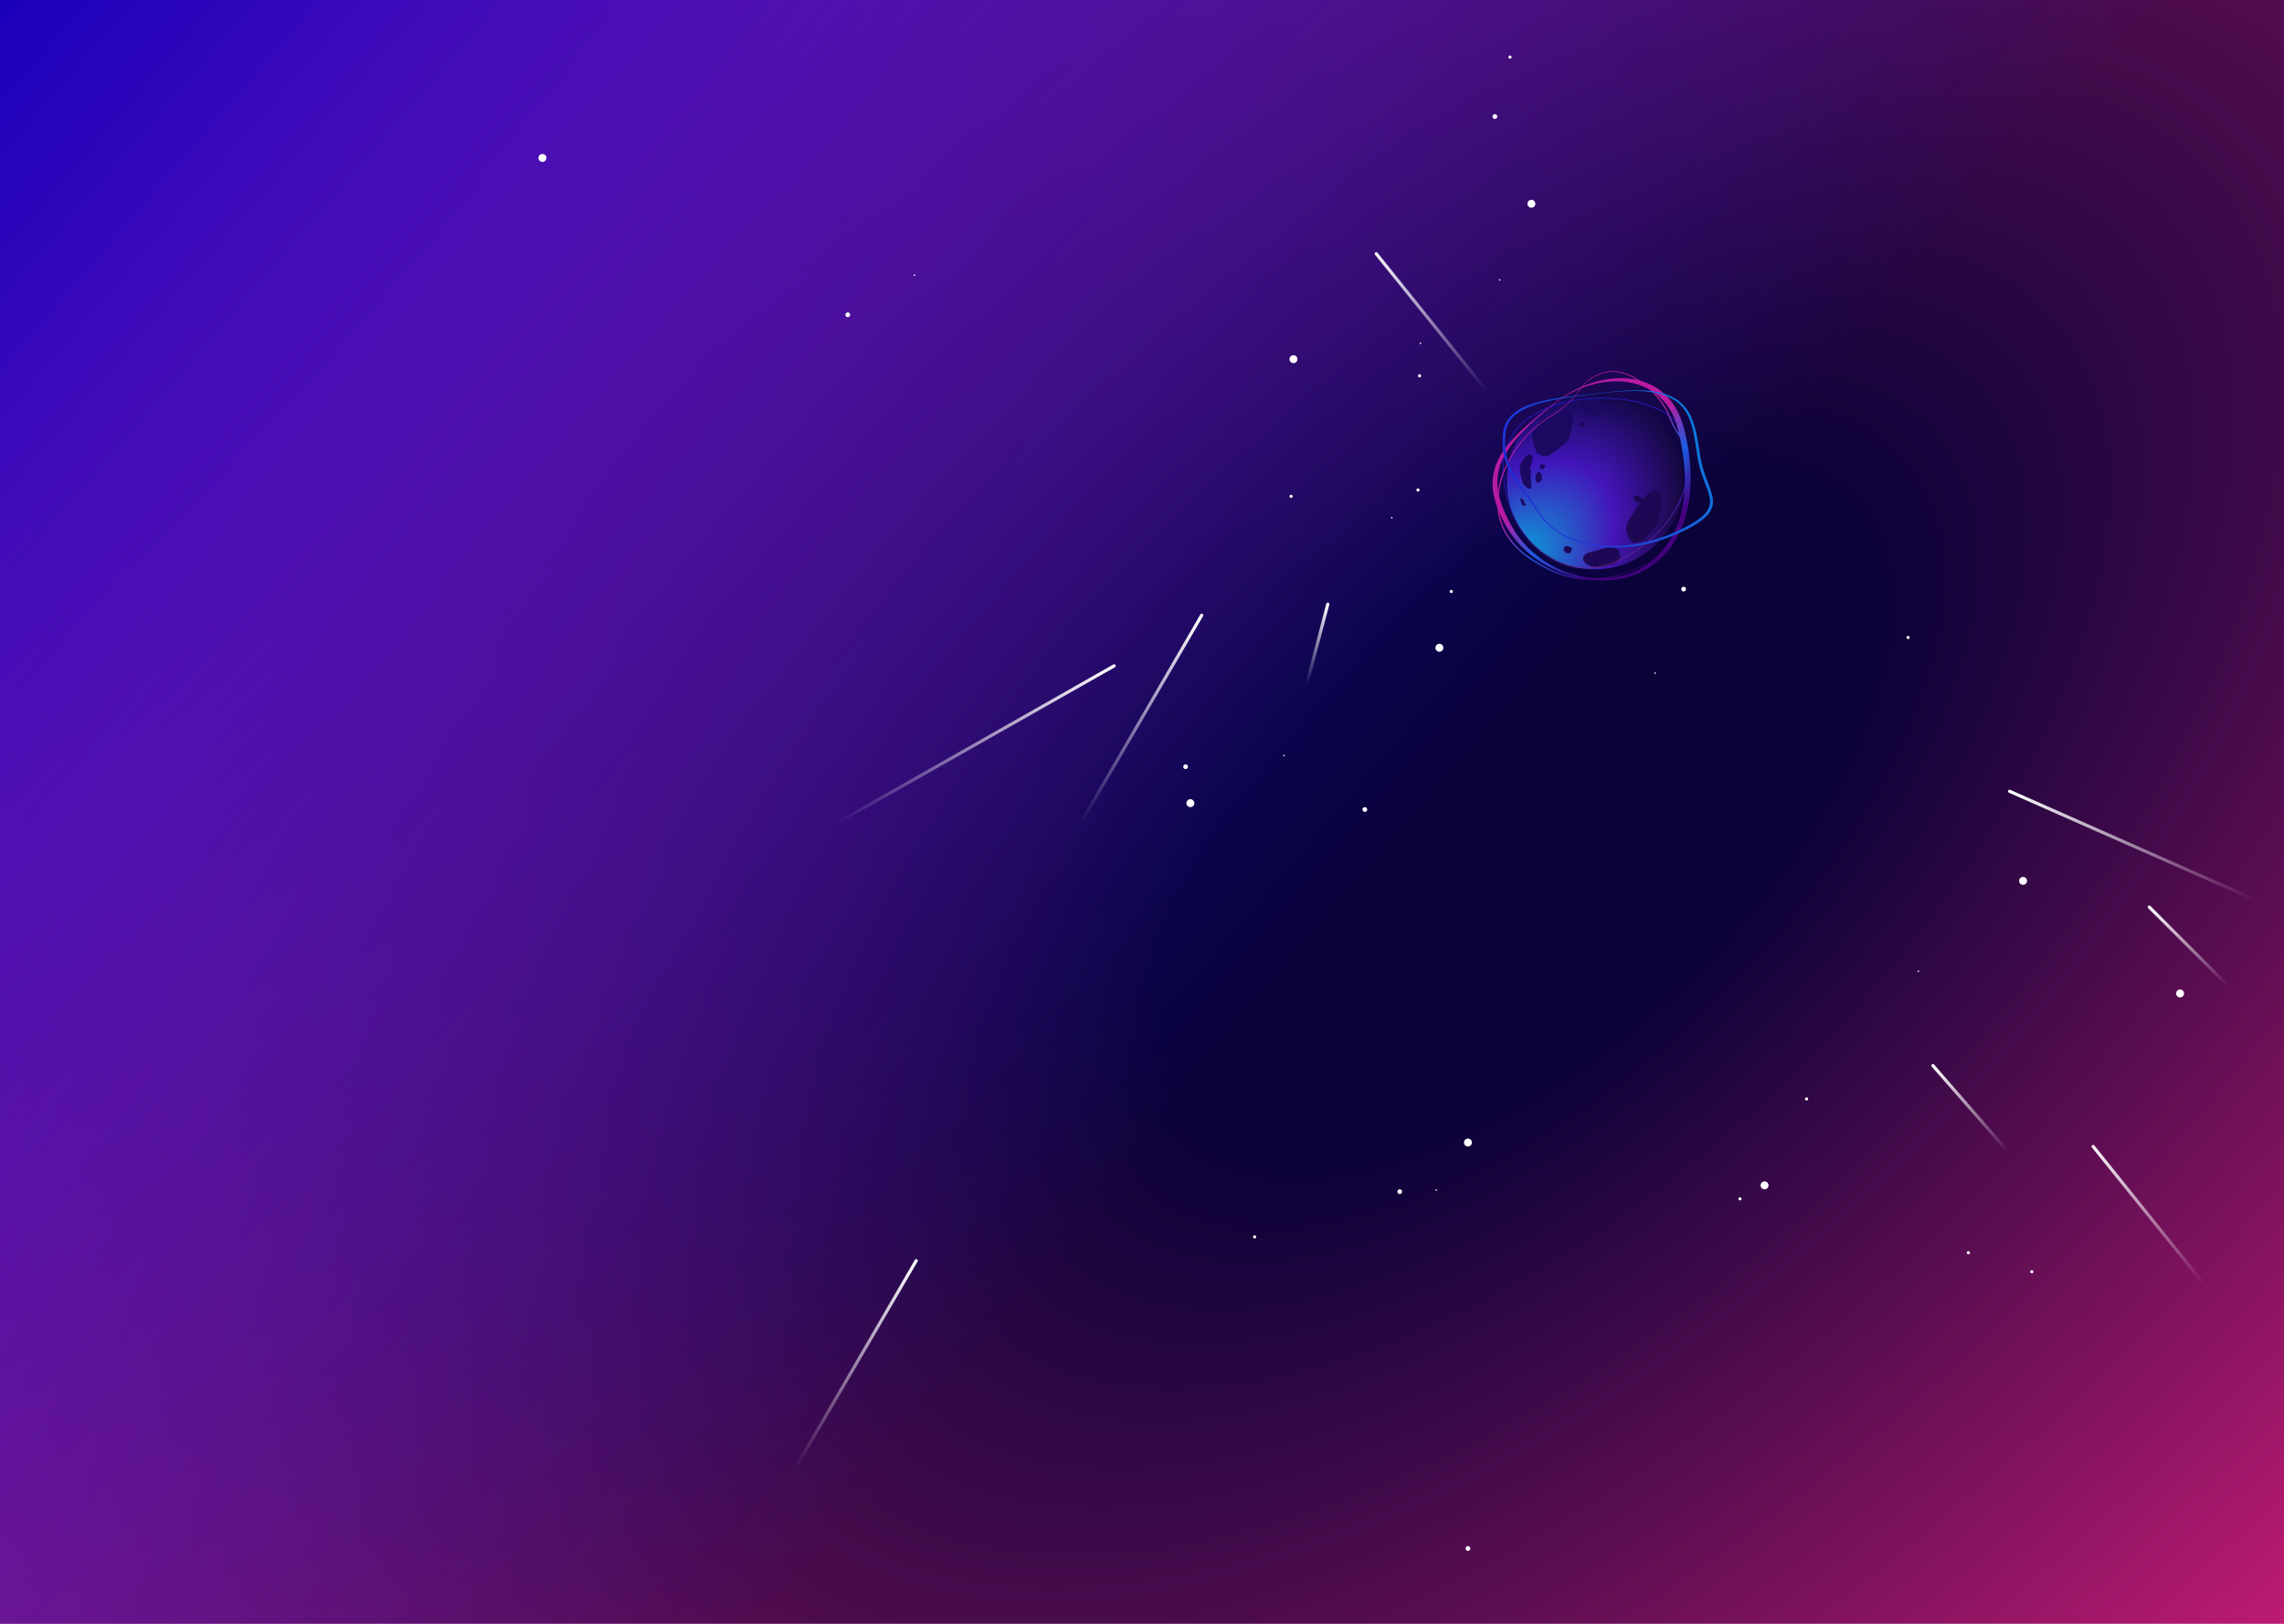
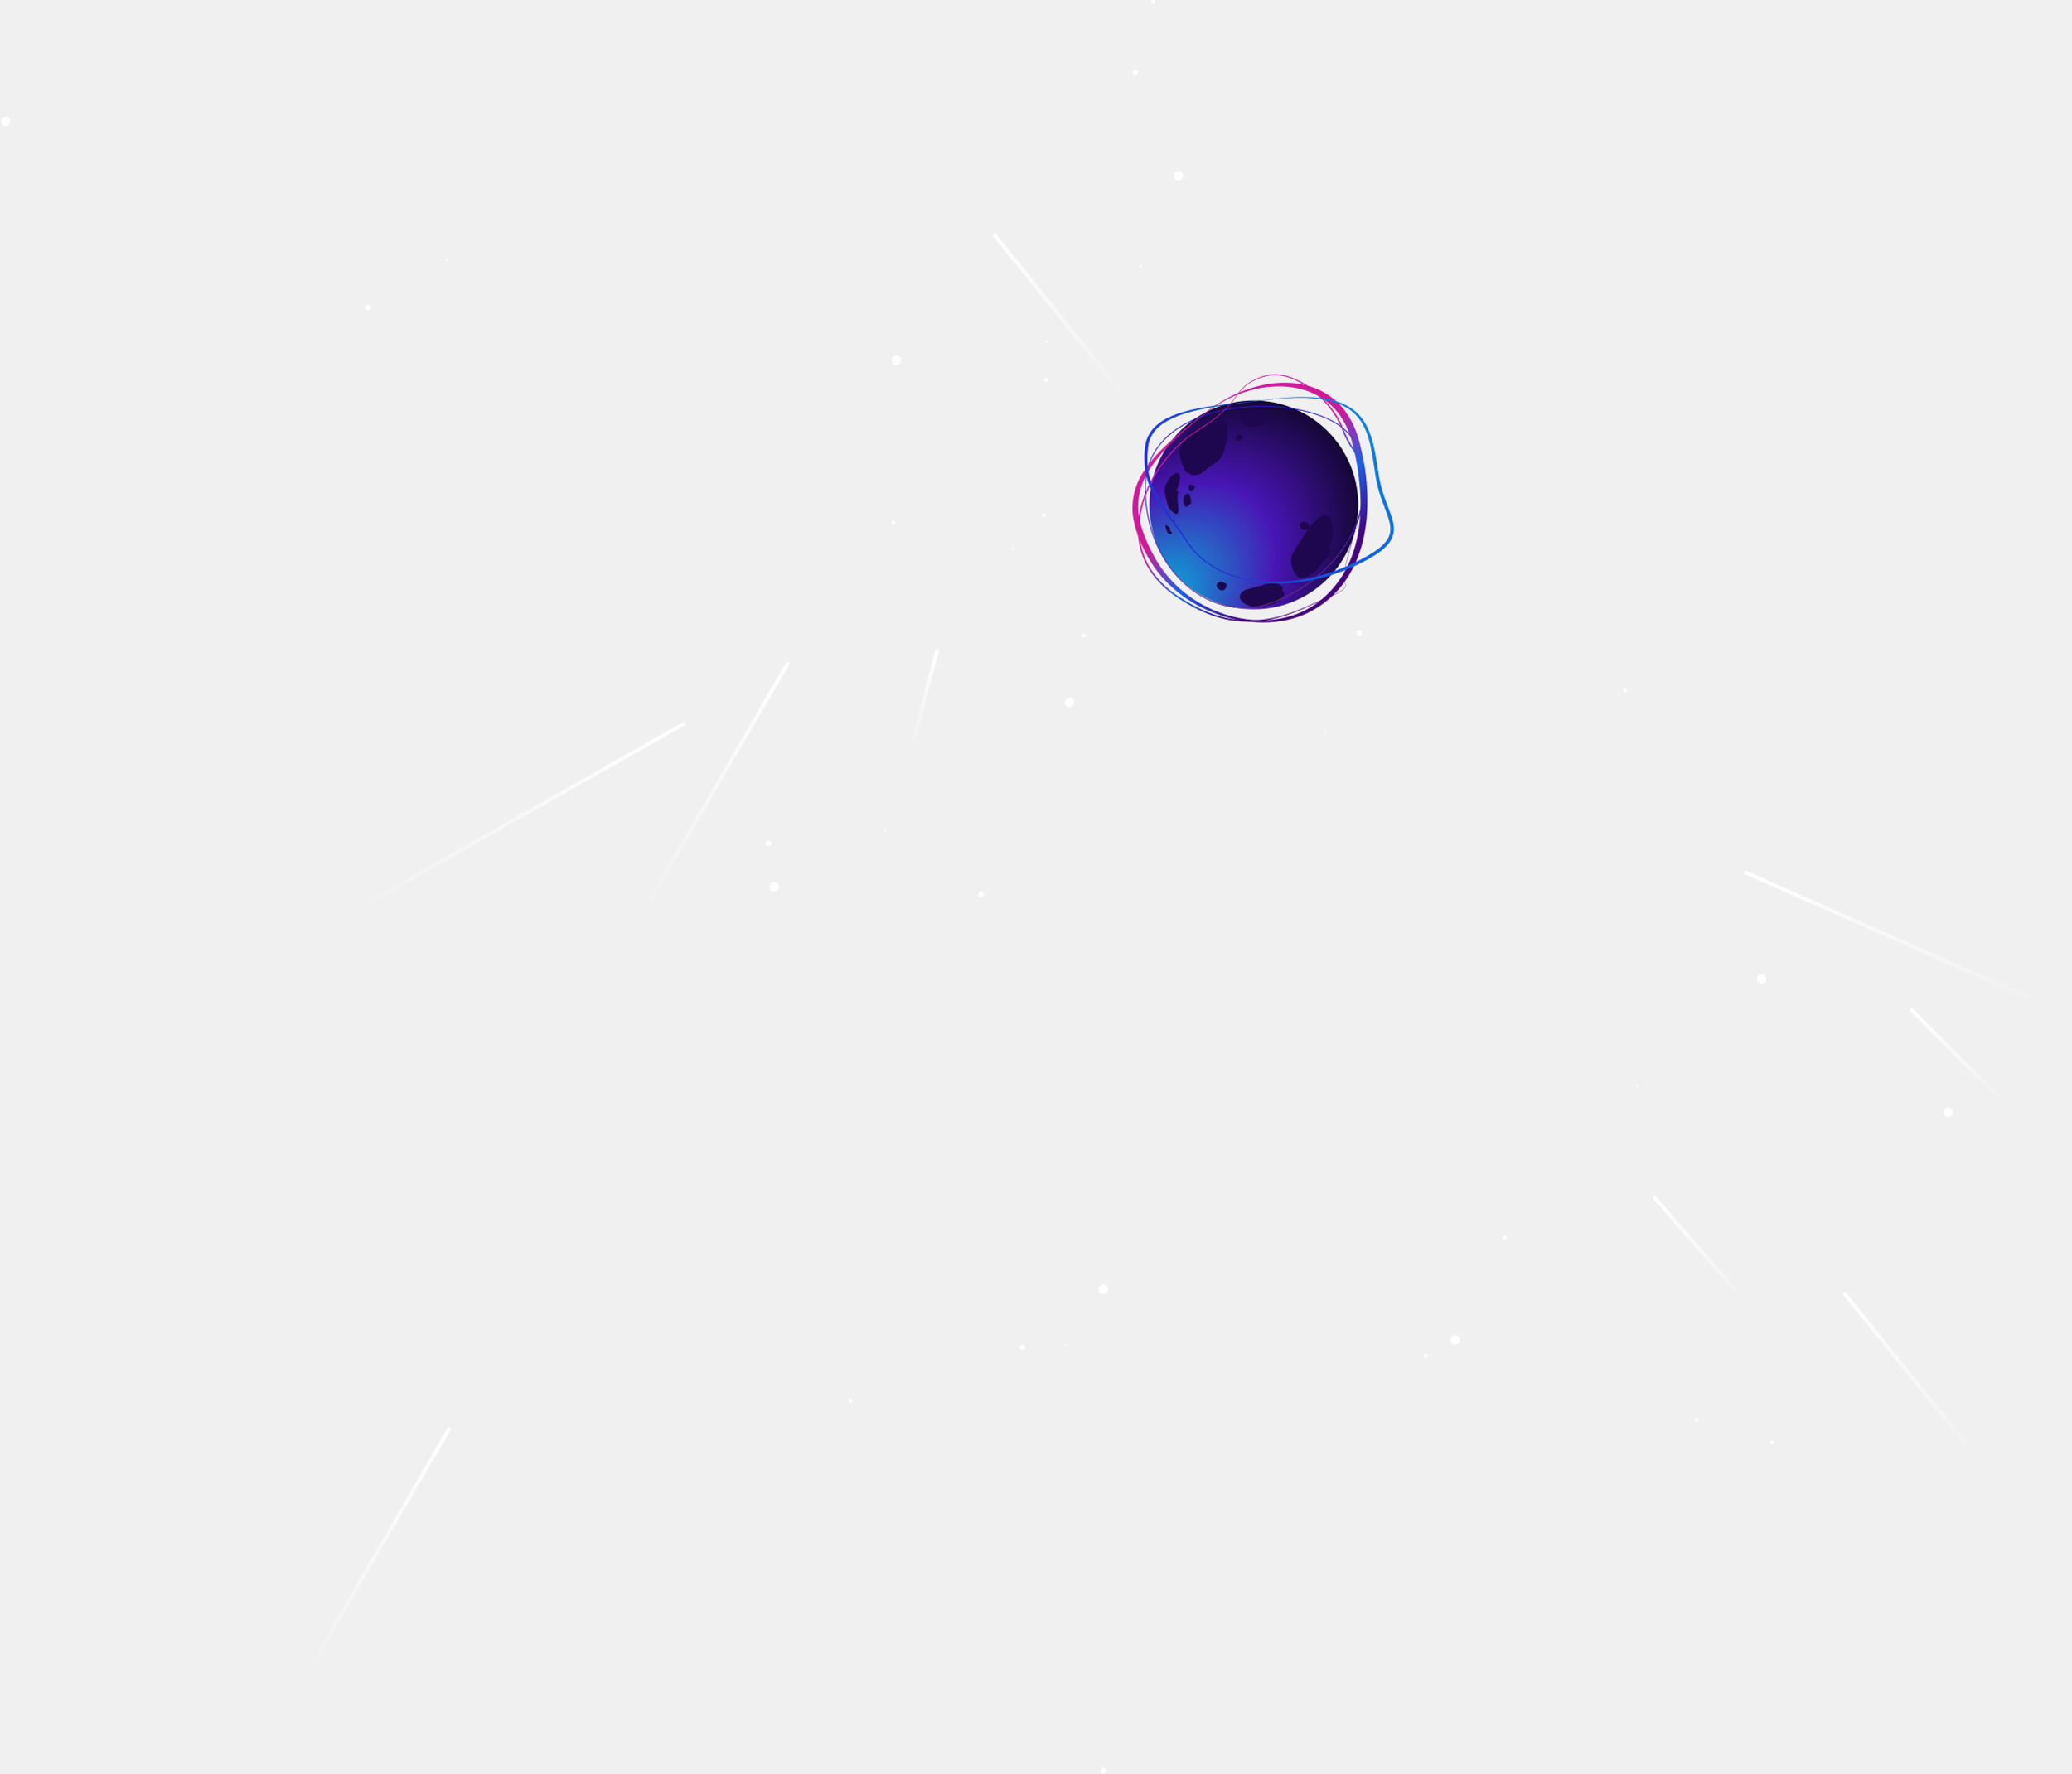
- <svg xmlns="http://www.w3.org/2000/svg" width="1440" height="1024" viewBox="0 0 1440 1024" fill="none">
-   <rect width="1440" height="1024" fill="url(#paint0_radial)" />
-   <circle cx="1005.5" cy="303.5" r="55.5" fill="url(#paint1_radial)" />
-   <path fill-rule="evenodd" clip-rule="evenodd" d="M963.879 297.051C964.818 295.056 965.647 293.221 965.995 290.992C966.223 289.623 966.796 287.574 965.294 286.734C963.565 285.781 961.021 288.685 960.171 290.112C959.759 290.789 959.342 291.532 958.941 292.25C958.514 293.04 958.268 293.847 958.158 294.748C957.89 296.869 958.536 298.788 959.081 300.821C959.408 302.041 959.574 303.565 960.163 304.694C960.692 305.685 962.171 307.098 963.129 307.8C965.362 309.402 965.601 307.007 965.463 305.344C965.326 303.354 964.805 301.575 965.007 299.538C965.063 299.087 964.937 298.62 964.992 298.169C965.024 297.877 965.308 297.54 965.335 297.314C965.427 296.505 964.907 295.468 964.694 294.675L963.879 297.051Z" fill="#1E074F" />
-   <path fill-rule="evenodd" clip-rule="evenodd" d="M960.867 316.927C961.192 317.319 962.598 318.381 961.781 318.861C961.439 319.062 960.691 318.979 960.353 318.786C959.308 318.173 958.959 316.457 958.655 315.406C958.389 314.496 958.432 313.918 959.404 314.508C959.929 314.825 960.8 315.528 961.03 316.142L960.867 316.927Z" fill="#1E074F" />
-   <path fill-rule="evenodd" clip-rule="evenodd" d="M970.876 286.546C971.777 287.198 972.263 287.7 973.34 287.695C973.912 287.694 974.594 287.533 975.196 287.48C977.461 287.31 979.145 285.551 980.81 284.211C982.338 283.017 984.033 281.953 985.619 280.809C987.53 279.403 988.839 277.309 989.61 275.097C990.545 272.428 991.074 269.475 991.373 266.649C991.54 265.057 991.748 262.386 990.857 260.946C989.897 259.417 988.138 258.929 986.439 259.319C984.76 259.703 982.931 260.106 981.349 260.77C980.479 261.134 979.73 261.705 978.854 262.049C978.137 262.328 977.386 262.398 976.658 262.637C975.915 262.902 975.282 263.333 974.533 263.577C973.124 264.063 972.075 264.911 971.034 265.953C970.023 266.943 969.328 268.371 968.521 269.546C967.492 271.043 966.31 272.623 966.027 274.443C965.791 275.944 966.202 277.229 966.583 278.652C966.888 279.791 967.052 281.142 967.557 282.205C967.801 282.706 968.095 283.063 968.263 283.607C968.414 284.089 968.447 284.625 968.64 285.097C969.008 285.979 969.833 286.346 970.876 286.546Z" fill="#1E074F" />
-   <path fill-rule="evenodd" clip-rule="evenodd" d="M974.296 293.889C973.857 294.879 973.148 296.42 971.783 295.761C971.078 295.427 970.626 294.153 970.91 293.489C971.408 292.309 973.77 292.832 974.296 293.889Z" fill="#1E074F" />
-   <path fill-rule="evenodd" clip-rule="evenodd" d="M1035.38 315.049C1033.66 317.253 1032.25 319.701 1030.75 322.131C1029.56 324.039 1028.21 325.817 1027.03 327.705C1025.97 329.36 1025.2 331.658 1025.33 333.608C1025.46 335.557 1025.88 337.123 1026.79 338.817C1027.52 340.147 1028.04 341.184 1029.48 341.867C1030.92 342.55 1032.11 342.144 1033.59 341.702C1035.54 341.159 1036.86 340.107 1038.28 338.746C1040.58 336.562 1042.22 333.986 1044.29 331.622C1046.16 329.487 1046.72 327.049 1045.39 325.945C1046.4 324.388 1047.03 323.283 1047.37 321.427C1047.8 318.869 1047.79 316.125 1047.19 313.608C1046.78 311.95 1046.32 310.201 1044.74 309.23C1042.41 307.782 1039.02 311.066 1037.54 312.662C1036.92 313.308 1036.38 314.018 1035.82 314.713C1035.07 315.678 1034.18 316.895 1032.82 316.891C1031.24 316.9 1029.68 315.683 1030.01 314.027C1030.49 311.632 1033.03 312.411 1034.4 313.437L1035.38 315.049Z" fill="#1E074F" />
-   <path fill-rule="evenodd" clip-rule="evenodd" d="M1020.71 349.12C1020.94 348.012 1021.25 347.429 1020.38 346.725C1019.48 346.007 1018.27 345.263 1017.12 345.071C1016.05 344.876 1014.61 345.174 1013.56 345.348C1011.7 345.628 1009.89 346.266 1008.06 346.755C1006.46 347.184 1004.87 347.634 1003.26 348.042C1002.06 348.341 1000.82 348.543 999.833 349.375C998.128 350.812 997.374 352.431 998.807 354.248C1002.18 358.532 1008.71 358.131 1013.4 356.831C1015.31 356.32 1017.32 355.914 1018.91 354.657C1020.75 353.207 1023.09 350.858 1020.71 349.12Z" fill="#1E074F" />
-   <path fill-rule="evenodd" clip-rule="evenodd" d="M990.984 346.646C990.603 348.099 989.802 349.295 988.126 348.872C986.994 348.587 985.883 347.643 985.813 346.397C985.776 345.601 986.414 344.863 987.135 344.517C988.399 343.896 989.934 344.944 991.045 345.562L990.984 346.646Z" fill="#1E074F" />
-   <path fill-rule="evenodd" clip-rule="evenodd" d="M971.804 303.557C972.295 301.857 972.396 301.742 971.955 300.095C971.742 299.302 971.59 297.665 970.52 297.451C969.848 297.325 969.49 297.792 969.165 298.141C968.632 298.697 968.213 299.267 968.116 300.056C967.958 301.188 968.023 302.5 968.507 303.569C969.337 305.352 970.773 304.226 971.609 302.912L971.784 303.563L971.804 303.557Z" fill="#1E074F" />
-   <path fill-rule="evenodd" clip-rule="evenodd" d="M1007.1 261.715C1008.24 261.3 1011.03 260.946 1011.58 259.469C1011.82 258.815 1011.97 258.363 1011.86 257.65C1011.53 255.602 1009.66 254.34 1007.84 253.649C1005.07 252.583 1001.01 252.604 998.947 255.096C997.423 256.964 997.971 259.912 1000.16 260.871C1001.83 261.601 1005.89 262.934 1007.34 261.282L1007.1 261.715Z" fill="#1E074F" />
-   <path fill-rule="evenodd" clip-rule="evenodd" d="M999.435 267.016C997.93 265.916 997.654 265.707 996.501 266.822C996.043 267.25 995.674 267.349 995.679 268.023C995.687 268.217 995.89 269.056 996.03 269.171C996.484 269.551 997.45 269.379 998.019 269.205C998.829 268.944 999.327 268.418 999.179 267.456L999.435 267.016Z" fill="#1E074F" />
-   <path d="M1010.13 251.257C1025.98 251.257 1040.93 254.85 1050.08 260.858C1060.63 267.795 1065.94 281.186 1064.29 296.705C1062.26 315.71 1048.3 342.403 1015.6 355.097C1010.61 357.028 1005.44 358.012 1000.22 358.012C987.969 358.012 975.967 352.63 966.423 342.832C954.224 330.317 947.55 311.973 948.106 292.539C948.931 264.04 979.86 251.257 1010.13 251.257ZM1010.13 250.81C980.47 250.81 948.519 263.164 947.658 292.539C946.563 330.478 972.2 358.476 1000.22 358.476C1005.37 358.476 1010.61 357.529 1015.76 355.526C1067.28 335.52 1077.69 278.468 1050.33 260.482C1040.86 254.278 1025.82 250.81 1010.13 250.81Z" fill="url(#paint2_radial)" />
-   <path d="M981.69 253.402C975.303 258.373 968.971 263.432 963.176 269.064C957.453 274.732 952.035 280.811 948.268 287.783C944.518 294.756 943.209 302.676 944.572 310.311C946.061 317.945 949.38 325.311 953.291 332.195C961.095 345.89 974.424 356.563 989.727 361.57C997.352 364.09 1005.48 365.199 1013.48 364.681C1021.48 364.216 1029.37 361.838 1036.1 357.672C1042.9 353.506 1048.5 347.642 1052.66 340.973C1056.82 334.268 1059.44 326.706 1060.88 318.946C1062.31 311.169 1062.55 303.177 1061.97 295.257C1061.36 287.336 1060.14 279.434 1058.13 271.692C1056.37 264.04 1052.97 256.835 1047.49 251.364C1042.06 245.893 1034.74 242.407 1026.95 241.101C1019.15 239.778 1010.97 240.547 1003.24 242.693C995.486 244.856 988.149 248.557 981.69 253.402ZM981.475 253.116C987.933 248.182 995.217 244.355 1002.95 241.745C1010.68 239.153 1018.99 237.901 1027.28 238.777C1035.53 239.635 1043.78 242.979 1049.92 248.915C1056.14 254.761 1059.89 262.771 1061.85 270.78C1065.83 286.603 1067.37 303.338 1064.2 319.59C1062.6 327.671 1059.62 335.574 1055.07 342.511C1050.54 349.466 1044.32 355.312 1037.13 359.37C1029.93 363.536 1021.71 365.503 1013.55 365.95C1005.35 366.361 997.155 365.11 989.369 362.678C981.583 360.247 974.119 356.599 967.5 351.736C960.88 346.873 955.085 340.794 950.743 333.732C949.559 332.016 948.662 330.174 947.712 328.351C946.707 326.563 945.9 324.668 945.092 322.754C943.424 318.982 942.24 314.959 941.486 310.847C940.015 302.551 941.953 293.701 946.33 286.675C950.69 279.613 956.502 273.766 962.566 268.385C968.648 263.039 975.052 258.051 981.475 253.116Z" fill="url(#paint3_linear)" />
-   <path d="M1053.07 341.527C1054.65 333.535 1056.72 325.633 1058.9 317.784C1059.98 313.851 1061.09 309.935 1062.06 305.984C1063.03 302.033 1063.91 298.046 1064.25 294.005C1064.45 291.985 1064.39 289.964 1064.16 287.962C1063.8 285.995 1063.19 284.047 1062.47 282.169C1061.76 280.274 1060.84 278.486 1059.75 276.77C1058.67 275.053 1057.47 273.391 1056.41 271.639C1055.33 269.886 1054.38 268.063 1053.56 266.186C1052.7 264.326 1052.03 262.359 1051.19 260.554C1049.52 256.888 1047.19 253.527 1044.59 250.416C1039.37 244.248 1032.82 238.974 1025.21 236.131C1021.43 234.754 1017.28 234.057 1013.28 234.754C1012.3 234.933 1011.33 235.255 1010.34 235.487C1009.35 235.738 1008.44 236.203 1007.49 236.56C1006.54 236.918 1005.66 237.436 1004.73 237.865C1003.85 238.384 1002.97 238.867 1002.16 239.474C998.805 241.817 996.724 245.446 994.159 248.611C991.629 251.829 988.651 254.689 985.44 257.228C983.879 258.551 982.175 259.678 980.524 260.893L975.393 264.255C971.967 266.454 968.773 269.01 965.831 271.817C959.965 277.449 954.995 284.029 951.282 291.252C947.586 298.457 945.11 306.359 944.734 314.441C944.321 322.504 946.33 330.693 950.672 337.504C955.031 344.334 961.31 349.769 968.289 353.917C975.16 358.226 982.641 361.677 990.553 363.5C998.464 365.342 1006.77 365.342 1014.75 363.751C1022.77 362.249 1030.36 359.031 1037.79 355.652C1041.48 353.899 1045.34 352.505 1049.04 350.789C1049.93 350.324 1050.87 349.877 1051.71 349.322C1052.57 348.786 1053.41 348.16 1053.94 347.32C1054.24 346.909 1054.28 346.39 1054.22 345.908C1054.11 345.425 1053.92 344.96 1053.68 344.495C1053.24 343.583 1052.82 342.564 1053.07 341.527ZM1053.16 341.545C1052.95 342.546 1053.34 343.548 1053.79 344.442C1054.02 344.888 1054.22 345.371 1054.35 345.872C1054.4 346.39 1054.37 346.945 1054.06 347.374C1053.52 348.268 1052.66 348.911 1051.8 349.448C1050.94 350.02 1050.02 350.467 1049.13 350.949C1045.43 352.719 1041.59 354.132 1037.91 355.92C1030.52 359.37 1022.93 362.642 1014.86 364.269C1006.84 365.968 998.428 366.075 990.373 364.287C982.3 362.553 974.765 358.959 967.822 354.632C960.79 350.449 954.385 344.906 949.954 337.934C945.523 330.961 943.496 322.576 943.926 314.387C944.303 306.163 946.886 298.153 950.69 290.912C954.493 283.653 959.552 277.074 965.508 271.442C968.486 268.635 971.715 266.078 975.178 263.879L980.309 260.554C981.959 259.356 983.664 258.229 985.224 256.924C988.436 254.421 991.396 251.596 993.943 248.414C996.509 245.285 998.536 241.584 1001.96 239.17C1002.77 238.545 1003.68 238.044 1004.56 237.508C1005.5 237.061 1006.38 236.542 1007.34 236.167C1008.31 235.809 1009.23 235.327 1010.21 235.076C1011.22 234.826 1012.21 234.486 1013.21 234.307C1017.3 233.557 1021.54 234.254 1025.39 235.613C1033.14 238.455 1039.8 243.73 1045.13 249.934C1047.78 253.062 1050.17 256.442 1051.91 260.196C1052.8 262.073 1053.45 263.986 1054.31 265.828C1055.15 267.669 1056.05 269.493 1057.09 271.227C1058.12 272.962 1059.3 274.624 1060.38 276.377C1061.47 278.129 1062.38 279.988 1063.1 281.919C1063.8 283.85 1064.41 285.799 1064.77 287.855C1064.99 289.911 1065.04 291.985 1064.81 294.023C1064.43 298.117 1063.5 302.104 1062.49 306.055C1061.49 310.007 1060.34 313.922 1059.23 317.838C1056.93 325.687 1054.81 333.553 1053.16 341.545Z" fill="url(#paint4_linear)" />
-   <path d="M1013.43 247.556C1005.75 248.557 998.052 249.308 990.409 250.416C982.785 251.561 975.124 252.848 967.822 255.244C964.199 256.459 960.664 257.979 957.507 260.053C955.946 261.108 954.511 262.306 953.273 263.7C952.071 265.113 951.084 266.686 950.403 268.385C949.685 270.083 949.38 271.889 949.219 273.784L948.985 276.627C948.932 277.574 948.967 278.522 948.949 279.47C948.985 283.26 949.488 287.032 950.636 290.626C952.86 297.903 957.525 304.178 961.92 310.472C964.163 313.618 966.369 316.783 968.504 320.019C969.563 321.628 970.567 323.309 971.733 324.81L973.438 327.117C974.066 327.832 974.747 328.511 975.411 329.209C980.739 334.733 987.646 338.613 994.966 340.955C1002.29 343.369 1010.02 344.334 1017.7 344.316C1033.12 344.191 1048.23 339.775 1061.86 332.784C1065.27 331.032 1068.63 329.155 1071.64 326.884C1074.58 324.614 1077.33 321.807 1077.94 318.285C1078.6 314.798 1077.31 311.097 1076.02 307.539C1074.69 303.946 1073.26 300.316 1072.14 296.58C1071.01 292.861 1070.28 288.945 1069.76 285.155C1069.18 281.347 1068.63 277.539 1067.89 273.802C1067.14 270.065 1066.17 266.364 1064.59 262.932C1063.03 259.517 1060.84 256.352 1057.92 253.974C1055.05 251.525 1051.51 249.898 1047.87 248.771C1044.21 247.663 1040.39 247.073 1036.55 246.751C1032.71 246.411 1028.84 246.447 1024.98 246.626C1021.1 246.751 1017.27 247.144 1013.43 247.556ZM1013.41 247.377C1021.09 246.429 1028.84 245.804 1036.59 246.25C1040.46 246.465 1044.34 246.948 1048.1 247.985C1051.85 249.022 1055.55 250.577 1058.65 253.062C1061.79 255.476 1064.25 258.748 1065.94 262.306C1067.66 265.864 1068.72 269.654 1069.54 273.462C1070.39 277.27 1070.94 281.096 1071.53 284.905C1072.07 288.749 1072.79 292.414 1073.9 296.079C1075 299.726 1076.41 303.284 1077.76 306.914C1078.44 308.737 1079.09 310.597 1079.54 312.545C1079.98 314.494 1080.16 316.604 1079.75 318.66C1079.36 320.734 1078.35 322.629 1077.06 324.203C1075.77 325.776 1074.26 327.117 1072.68 328.315C1069.51 330.675 1066.06 332.552 1062.6 334.304C1048.73 341.313 1033.25 345.425 1017.66 345.318C1009.87 345.21 1002.11 344.012 994.733 341.581C987.359 339.149 980.434 335.198 974.945 329.673C974.281 328.976 973.563 328.297 972.935 327.564L971.177 325.204C969.957 323.666 968.989 322.021 967.876 320.43C965.67 317.266 963.409 314.155 961.095 311.062C956.574 304.858 951.658 298.636 949.201 291.091C947.981 287.354 947.425 283.403 947.353 279.505C947.371 278.522 947.335 277.539 947.371 276.573L947.586 273.659C947.73 271.71 948.124 269.672 948.932 267.83C949.703 265.971 950.815 264.255 952.143 262.753C953.506 261.269 955.067 260.017 956.718 258.927C960.036 256.745 963.732 255.333 967.464 254.207C974.945 251.99 982.641 250.917 990.319 249.987L1013.41 247.377Z" fill="url(#paint5_radial)" />
-   <rect width="1440" height="1024" fill="url(#paint6_linear)" />
-   <path d="M1218.66 672L1344.73 816.5" stroke="url(#paint7_radial)" stroke-width="2" stroke-linecap="round" />
-   <path d="M1355.05 572L1427.06 644" stroke="url(#paint8_radial)" stroke-width="2" stroke-linecap="round" />
-   <path d="M867.69 160L937.466 246.68" stroke="url(#paint9_radial)" stroke-width="2" stroke-linecap="round" />
-   <path d="M1319.69 723L1389.47 809.68" stroke="url(#paint10_radial)" stroke-width="2" stroke-linecap="round" />
-   <path d="M837.143 381L824.012 431" stroke="url(#paint11_radial)" stroke-width="2" stroke-linecap="round" />
-   <path d="M757.653 388L681.347 519" stroke="url(#paint12_radial)" stroke-width="2" stroke-linecap="round" />
-   <path d="M577.653 795L501.347 926" stroke="url(#paint13_radial)" stroke-width="2" stroke-linecap="round" />
-   <path d="M1267 499L1440 575.5" stroke="url(#paint14_radial)" stroke-width="2" stroke-linecap="round" />
-   <path d="M702.424 419.906L528 518.856" stroke="url(#paint15_radial)" stroke-width="2" stroke-linecap="round" />
-   <circle cx="814" cy="313" r="1" fill="white" />
-   <circle cx="915" cy="373" r="1" fill="white" />
-   <circle cx="895" cy="237" r="1" fill="white" />
-   <circle cx="895.5" cy="216.5" r="0.5" fill="white" />
-   <circle cx="945.5" cy="176.5" r="0.5" fill="white" />
-   <circle cx="877.5" cy="326.5" r="0.5" fill="white" />
-   <circle cx="1043.5" cy="424.5" r="0.5" fill="white" />
-   <circle cx="1209.5" cy="612.5" r="0.5" fill="white" />
-   <circle cx="905.5" cy="750.5" r="0.5" fill="white" />
-   <circle cx="809.5" cy="476.5" r="0.5" fill="white" />
-   <circle cx="576.5" cy="173.5" r="0.5" fill="white" />
-   <circle cx="894" cy="309" r="1" fill="white" />
-   <circle cx="1203" cy="402" r="1" fill="white" />
-   <circle cx="791" cy="780" r="1" fill="white" />
-   <circle cx="952" cy="36" r="1" fill="white" />
-   <circle cx="1139" cy="693" r="1" fill="white" />
-   <circle cx="1281" cy="802" r="1" fill="white" />
-   <circle cx="1241" cy="790" r="1" fill="white" />
-   <circle cx="1097" cy="756" r="1" fill="white" />
-   <circle cx="1061.5" cy="371.5" r="1.5" fill="white" />
-   <circle cx="534.5" cy="198.5" r="1.5" fill="white" />
-   <circle cx="860.5" cy="510.5" r="1.5" fill="white" />
-   <circle cx="882.5" cy="751.5" r="1.5" fill="white" />
-   <circle cx="747.5" cy="483.5" r="1.5" fill="white" />
-   <circle cx="925.5" cy="976.5" r="1.5" fill="white" />
-   <circle cx="942.5" cy="73.5" r="1.5" fill="white" />
-   <circle cx="907.5" cy="408.5" r="2.5" fill="white" />
-   <circle cx="342" cy="99.601" r="2.5" fill="white" />
-   <circle cx="925.5" cy="720.5" r="2.5" fill="white" />
-   <circle cx="1374.5" cy="626.5" r="2.5" fill="white" />
-   <circle cx="1275.5" cy="555.5" r="2.5" fill="white" />
-   <circle cx="1112.5" cy="747.5" r="2.5" fill="white" />
-   <circle cx="815.5" cy="226.5" r="2.5" fill="white" />
-   <circle cx="750.5" cy="506.5" r="2.5" fill="white" />
-   <circle cx="965.5" cy="128.5" r="2.5" fill="white" />
+ <svg xmlns="http://www.w3.org/2000/svg" width="1101" height="943" viewBox="0 0 1101 943" fill="none">
+   <circle cx="666.5" cy="268.5" r="55.5" fill="url(#paint0_radial)" />
+   <path fill-rule="evenodd" clip-rule="evenodd" d="M624.879 262.051C625.818 260.056 626.647 258.221 626.995 255.992C627.223 254.623 627.796 252.574 626.294 251.734C624.565 250.781 622.021 253.685 621.171 255.112C620.759 255.789 620.342 256.532 619.941 257.25C619.514 258.04 619.268 258.847 619.158 259.748C618.89 261.869 619.536 263.788 620.081 265.821C620.408 267.041 620.574 268.565 621.163 269.694C621.692 270.685 623.171 272.098 624.129 272.8C626.362 274.402 626.601 272.007 626.463 270.344C626.326 268.354 625.805 266.575 626.007 264.538C626.063 264.087 625.937 263.62 625.992 263.169C626.024 262.877 626.308 262.54 626.335 262.314C626.427 261.505 625.907 260.468 625.694 259.675L624.879 262.051Z" fill="#1E074F" />
+   <path fill-rule="evenodd" clip-rule="evenodd" d="M621.867 281.927C622.192 282.319 623.598 283.381 622.781 283.861C622.439 284.062 621.691 283.979 621.353 283.786C620.308 283.173 619.959 281.457 619.655 280.406C619.389 279.496 619.432 278.918 620.404 279.508C620.929 279.825 621.8 280.528 622.03 281.142L621.867 281.927Z" fill="#1E074F" />
+   <path fill-rule="evenodd" clip-rule="evenodd" d="M631.876 251.546C632.777 252.198 633.263 252.7 634.34 252.695C634.912 252.694 635.594 252.533 636.196 252.48C638.461 252.31 640.145 250.551 641.81 249.211C643.338 248.017 645.033 246.953 646.619 245.809C648.53 244.403 649.839 242.309 650.61 240.097C651.545 237.428 652.074 234.475 652.373 231.649C652.54 230.057 652.748 227.386 651.857 225.946C650.897 224.417 649.138 223.929 647.439 224.319C645.76 224.703 643.931 225.106 642.349 225.77C641.479 226.134 640.73 226.705 639.854 227.049C639.137 227.328 638.386 227.398 637.658 227.637C636.915 227.902 636.282 228.333 635.533 228.577C634.124 229.063 633.075 229.911 632.034 230.953C631.023 231.943 630.328 233.371 629.521 234.546C628.492 236.043 627.31 237.623 627.027 239.443C626.791 240.944 627.202 242.229 627.583 243.652C627.888 244.791 628.052 246.142 628.557 247.205C628.801 247.706 629.095 248.063 629.263 248.607C629.414 249.089 629.447 249.625 629.64 250.097C630.008 250.979 630.833 251.346 631.876 251.546Z" fill="#1E074F" />
+   <path fill-rule="evenodd" clip-rule="evenodd" d="M635.296 258.889C634.857 259.879 634.148 261.42 632.783 260.761C632.078 260.427 631.626 259.153 631.91 258.489C632.408 257.309 634.77 257.832 635.296 258.889Z" fill="#1E074F" />
+   <path fill-rule="evenodd" clip-rule="evenodd" d="M696.383 280.049C694.664 282.253 693.252 284.701 691.747 287.131C690.564 289.039 689.215 290.817 688.026 292.705C686.974 294.36 686.204 296.658 686.33 298.608C686.456 300.557 686.876 302.123 687.792 303.817C688.522 305.147 689.042 306.184 690.479 306.867C691.916 307.55 693.105 307.144 694.593 306.702C696.537 306.159 697.862 305.107 699.279 303.746C701.576 301.562 703.217 298.986 705.29 296.622C707.16 294.487 707.717 292.049 706.387 290.945C707.4 289.388 708.027 288.283 708.366 286.427C708.803 283.869 708.794 281.125 708.185 278.608C707.785 276.95 707.316 275.201 705.736 274.23C703.412 272.782 700.024 276.066 698.538 277.662C697.919 278.308 697.383 279.018 696.821 279.713C696.068 280.678 695.184 281.895 693.819 281.891C692.237 281.9 690.679 280.683 691.005 279.027C691.486 276.632 694.026 277.411 695.401 278.437L696.383 280.049Z" fill="#1E074F" />
+   <path fill-rule="evenodd" clip-rule="evenodd" d="M681.709 314.12C681.94 313.012 682.246 312.429 681.375 311.725C680.478 311.007 679.267 310.263 678.116 310.071C677.052 309.876 675.613 310.174 674.56 310.348C672.699 310.628 670.89 311.266 669.063 311.755C667.462 312.184 665.866 312.634 664.26 313.042C663.064 313.341 661.82 313.543 660.833 314.375C659.128 315.812 658.374 317.431 659.807 319.248C663.177 323.532 669.713 323.131 674.403 321.831C676.312 321.32 678.315 320.914 679.914 319.657C681.748 318.207 684.088 315.858 681.709 314.12Z" fill="#1E074F" />
+   <path fill-rule="evenodd" clip-rule="evenodd" d="M651.984 311.646C651.603 313.099 650.802 314.295 649.126 313.872C647.994 313.587 646.883 312.643 646.813 311.397C646.776 310.601 647.414 309.863 648.135 309.517C649.399 308.896 650.934 309.944 652.045 310.562L651.984 311.646Z" fill="#1E074F" />
+   <path fill-rule="evenodd" clip-rule="evenodd" d="M632.804 268.557C633.295 266.857 633.396 266.742 632.955 265.095C632.742 264.302 632.59 262.665 631.52 262.451C630.848 262.325 630.49 262.792 630.165 263.141C629.632 263.697 629.213 264.267 629.116 265.056C628.958 266.188 629.023 267.5 629.507 268.569C630.337 270.352 631.773 269.226 632.609 267.912L632.784 268.563L632.804 268.557Z" fill="#1E074F" />
+   <path fill-rule="evenodd" clip-rule="evenodd" d="M668.101 226.715C669.243 226.3 672.03 225.946 672.581 224.469C672.824 223.815 672.966 223.363 672.863 222.65C672.535 220.602 670.656 219.34 668.843 218.649C666.072 217.583 662.007 217.604 659.947 220.096C658.423 221.964 658.971 224.912 661.164 225.871C662.834 226.601 666.887 227.934 668.336 226.282L668.101 226.715Z" fill="#1E074F" />
+   <path fill-rule="evenodd" clip-rule="evenodd" d="M660.435 232.016C658.93 230.916 658.654 230.707 657.501 231.822C657.043 232.25 656.674 232.349 656.679 233.023C656.687 233.217 656.89 234.056 657.03 234.171C657.484 234.551 658.45 234.379 659.019 234.205C659.829 233.944 660.327 233.418 660.179 232.456L660.435 232.016Z" fill="#1E074F" />
+   <path d="M671.125 216.257C686.984 216.257 701.928 219.85 711.078 225.858C721.627 232.795 726.937 246.186 725.286 261.705C723.259 280.71 709.302 307.403 676.597 320.097C671.61 322.028 666.443 323.012 661.222 323.012C648.969 323.012 636.967 317.63 627.423 307.832C615.224 295.317 608.55 276.973 609.106 257.539C609.931 229.04 640.86 216.257 671.125 216.257ZM671.125 215.81C641.47 215.81 609.519 228.164 608.658 257.539C607.563 295.478 633.2 323.476 661.222 323.476C666.371 323.476 671.61 322.529 676.758 320.526C728.282 300.52 738.688 243.468 711.329 225.482C701.857 219.278 686.823 215.81 671.125 215.81Z" fill="url(#paint1_radial)" />
+   <path d="M642.69 218.402C636.303 223.373 629.971 228.432 624.176 234.064C618.453 239.732 613.035 245.811 609.268 252.783C605.518 259.756 604.209 267.676 605.572 275.311C607.061 282.945 610.38 290.311 614.291 297.195C622.095 310.89 635.424 321.563 650.727 326.57C658.352 329.09 666.479 330.199 674.48 329.681C682.481 329.216 690.375 326.838 697.103 322.672C703.902 318.506 709.499 312.642 713.661 305.973C717.823 299.268 720.443 291.706 721.878 283.946C723.313 276.169 723.546 268.177 722.972 260.257C722.362 252.336 721.142 244.434 719.133 236.692C717.375 229.04 713.966 221.835 708.494 216.364C703.059 210.893 695.739 207.407 687.953 206.101C680.149 204.778 671.968 205.547 664.236 207.693C656.486 209.856 649.149 213.557 642.69 218.402ZM642.475 218.116C648.933 213.182 656.217 209.355 663.949 206.745C671.681 204.153 679.988 202.901 688.276 203.777C696.528 204.635 704.781 207.979 710.916 213.915C717.142 219.761 720.891 227.771 722.847 235.78C726.829 251.603 728.372 268.338 725.197 284.59C723.6 292.671 720.622 300.574 716.065 307.511C711.544 314.466 705.319 320.312 698.125 324.37C690.931 328.536 682.715 330.503 674.552 330.95C666.353 331.361 658.155 330.11 650.369 327.678C642.583 325.247 635.119 321.599 628.5 316.736C621.88 311.873 616.085 305.794 611.743 298.732C610.559 297.016 609.662 295.174 608.712 293.351C607.707 291.563 606.9 289.668 606.092 287.754C604.424 283.982 603.24 279.959 602.486 275.847C601.015 267.551 602.953 258.701 607.33 251.675C611.69 244.613 617.502 238.766 623.566 233.385C629.648 228.039 636.052 223.051 642.475 218.116Z" fill="url(#paint2_linear)" />
+   <path d="M714.074 306.527C715.653 298.535 717.716 290.633 719.904 282.784C720.981 278.851 722.093 274.935 723.062 270.984C724.031 267.033 724.91 263.046 725.251 259.005C725.448 256.985 725.394 254.964 725.161 252.962C724.802 250.995 724.192 249.047 723.475 247.169C722.757 245.274 721.842 243.486 720.748 241.77C719.671 240.053 718.469 238.391 717.411 236.639C716.334 234.886 715.384 233.063 714.558 231.186C713.697 229.326 713.033 227.359 712.19 225.554C710.522 221.888 708.19 218.527 705.588 215.416C700.368 209.248 693.819 203.974 686.213 201.131C682.428 199.754 678.283 199.057 674.283 199.754C673.296 199.933 672.327 200.255 671.341 200.487C670.354 200.738 669.439 201.203 668.488 201.56C667.537 201.918 666.658 202.436 665.725 202.865C664.846 203.384 663.967 203.867 663.16 204.474C659.805 206.817 657.724 210.446 655.159 213.611C652.629 216.829 649.651 219.689 646.44 222.228C644.879 223.551 643.175 224.678 641.524 225.893L636.393 229.255C632.967 231.454 629.773 234.01 626.831 236.817C620.965 242.449 615.995 249.029 612.282 256.252C608.586 263.457 606.11 271.359 605.734 279.441C605.321 287.504 607.33 295.693 611.672 302.504C616.031 309.334 622.31 314.769 629.289 318.917C636.16 323.226 643.641 326.677 651.553 328.5C659.464 330.342 667.77 330.342 675.754 328.751C683.773 327.249 691.362 324.031 698.789 320.652C702.485 318.899 706.342 317.505 710.037 315.789C710.934 315.324 711.867 314.877 712.71 314.322C713.572 313.786 714.415 313.16 714.935 312.32C715.24 311.909 715.276 311.39 715.222 310.908C715.114 310.425 714.917 309.96 714.684 309.495C714.235 308.583 713.823 307.564 714.074 306.527ZM714.164 306.545C713.948 307.546 714.343 308.548 714.791 309.442C715.025 309.888 715.222 310.371 715.348 310.872C715.401 311.39 715.366 311.945 715.061 312.374C714.522 313.268 713.661 313.911 712.8 314.448C711.939 315.02 711.024 315.467 710.127 315.949C706.431 317.719 702.592 319.132 698.914 320.92C691.523 324.37 683.934 327.642 675.861 329.269C667.842 330.968 659.428 331.075 651.373 329.287C643.3 327.553 635.765 323.959 628.822 319.632C621.79 315.449 615.385 309.906 610.954 302.934C606.523 295.961 604.496 287.576 604.926 279.387C605.303 271.163 607.886 263.153 611.69 255.912C615.493 248.653 620.552 242.074 626.508 236.442C629.486 233.635 632.715 231.078 636.178 228.879L641.309 225.554C642.959 224.356 644.664 223.229 646.224 221.924C649.436 219.421 652.396 216.596 654.943 213.414C657.509 210.285 659.536 206.584 662.963 204.17C663.77 203.545 664.685 203.044 665.564 202.508C666.497 202.061 667.376 201.542 668.345 201.167C669.313 200.809 670.228 200.327 671.215 200.076C672.22 199.826 673.206 199.486 674.211 199.307C678.301 198.557 682.535 199.254 686.392 200.613C694.142 203.455 700.798 208.73 706.126 214.934C708.782 218.062 711.168 221.442 712.908 225.196C713.805 227.073 714.451 228.986 715.312 230.828C716.155 232.669 717.052 234.493 718.092 236.227C719.115 237.962 720.299 239.624 721.376 241.376C722.47 243.129 723.385 244.988 724.102 246.919C724.802 248.85 725.412 250.799 725.771 252.855C725.986 254.911 726.04 256.985 725.807 259.023C725.43 263.117 724.497 267.104 723.492 271.055C722.488 275.007 721.34 278.922 720.227 282.838C717.931 290.687 715.814 298.553 714.164 306.545Z" fill="url(#paint3_linear)" />
+   <path d="M674.426 212.556C666.748 213.557 659.052 214.308 651.409 215.416C643.785 216.561 636.124 217.848 628.822 220.244C625.199 221.459 621.664 222.979 618.507 225.053C616.946 226.108 615.511 227.306 614.273 228.7C613.071 230.113 612.084 231.686 611.403 233.385C610.685 235.083 610.38 236.889 610.219 238.784L609.985 241.627C609.932 242.574 609.967 243.522 609.949 244.47C609.985 248.26 610.488 252.032 611.636 255.626C613.86 262.903 618.525 269.178 622.92 275.472C625.163 278.618 627.369 281.783 629.504 285.019C630.563 286.628 631.567 288.309 632.733 289.81L634.438 292.117C635.066 292.832 635.747 293.511 636.411 294.209C641.739 299.733 648.646 303.613 655.966 305.955C663.285 308.369 671.018 309.334 678.696 309.316C694.124 309.191 709.23 304.775 722.865 297.784C726.273 296.032 729.628 294.155 732.642 291.884C735.584 289.614 738.329 286.807 738.939 283.285C739.603 279.798 738.311 276.097 737.019 272.539C735.692 268.946 734.256 265.316 733.144 261.58C732.014 257.861 731.278 253.945 730.758 250.155C730.184 246.347 729.628 242.539 728.892 238.802C728.139 235.065 727.17 231.364 725.591 227.932C724.031 224.517 721.842 221.352 718.918 218.974C716.047 216.525 712.513 214.898 708.871 213.771C705.211 212.663 701.39 212.073 697.551 211.751C693.712 211.411 689.837 211.447 685.98 211.626C682.105 211.751 678.265 212.144 674.426 212.556ZM674.408 212.377C682.087 211.429 689.837 210.804 697.587 211.25C701.462 211.465 705.337 211.948 709.104 212.985C712.854 214.022 716.55 215.577 719.653 218.062C722.793 220.476 725.251 223.748 726.937 227.306C728.659 230.864 729.718 234.654 730.543 238.462C731.386 242.27 731.942 246.096 732.534 249.905C733.072 253.749 733.79 257.414 734.902 261.079C735.997 264.726 737.414 268.284 738.759 271.914C739.441 273.737 740.087 275.597 740.536 277.545C740.984 279.494 741.163 281.604 740.751 283.66C740.356 285.734 739.351 287.629 738.06 289.203C736.768 290.776 735.261 292.117 733.682 293.315C730.507 295.675 727.063 297.552 723.6 299.304C709.732 306.313 694.25 310.425 678.66 310.318C670.874 310.21 663.106 309.012 655.733 306.581C648.359 304.149 641.434 300.198 635.945 294.673C635.281 293.976 634.563 293.297 633.935 292.564L632.177 290.204C630.957 288.666 629.989 287.021 628.876 285.43C626.67 282.266 624.409 279.155 622.095 276.062C617.574 269.858 612.658 263.636 610.201 256.091C608.981 252.354 608.425 248.403 608.353 244.505C608.371 243.522 608.335 242.539 608.371 241.573L608.586 238.659C608.73 236.71 609.124 234.672 609.932 232.83C610.703 230.971 611.815 229.255 613.143 227.753C614.506 226.269 616.067 225.017 617.718 223.927C621.036 221.745 624.732 220.333 628.464 219.207C635.945 216.99 643.641 215.917 651.319 214.987L674.408 212.377Z" fill="url(#paint4_radial)" />
+   <path d="M879.66 637L1005.73 781.5" stroke="url(#paint5_radial)" stroke-width="2" stroke-linecap="round" />
+   <path d="M1016.05 537L1088.06 609" stroke="url(#paint6_radial)" stroke-width="2" stroke-linecap="round" />
+   <path d="M528.69 125L598.466 211.68" stroke="url(#paint7_radial)" stroke-width="2" stroke-linecap="round" />
+   <path d="M980.689 688L1050.47 774.68" stroke="url(#paint8_radial)" stroke-width="2" stroke-linecap="round" />
+   <path d="M498.143 346L485.012 396" stroke="url(#paint9_radial)" stroke-width="2" stroke-linecap="round" />
+   <path d="M418.653 353L342.347 484" stroke="url(#paint10_radial)" stroke-width="2" stroke-linecap="round" />
+   <path d="M238.653 760L162.347 891" stroke="url(#paint11_radial)" stroke-width="2" stroke-linecap="round" />
+   <path d="M928 464L1101 540.5" stroke="url(#paint12_radial)" stroke-width="2" stroke-linecap="round" />
+   <path d="M363.424 384.906L189 483.856" stroke="url(#paint13_radial)" stroke-width="2" stroke-linecap="round" />
+   <circle cx="475" cy="278" r="1" fill="white" />
+   <circle cx="576" cy="338" r="1" fill="white" />
+   <circle cx="556" cy="202" r="1" fill="white" />
+   <circle cx="556.5" cy="181.5" r="0.5" fill="white" />
+   <circle cx="606.5" cy="141.5" r="0.5" fill="white" />
+   <circle cx="538.5" cy="291.5" r="0.5" fill="white" />
+   <circle cx="704.5" cy="389.5" r="0.5" fill="white" />
+   <circle cx="870.5" cy="577.5" r="0.5" fill="white" />
+   <circle cx="566.5" cy="715.5" r="0.5" fill="white" />
+   <circle cx="470.5" cy="441.5" r="0.5" fill="white" />
+   <circle cx="237.5" cy="138.5" r="0.5" fill="white" />
+   <circle cx="555" cy="274" r="1" fill="white" />
+   <circle cx="864" cy="367" r="1" fill="white" />
+   <circle cx="452" cy="745" r="1" fill="white" />
+   <circle cx="613" cy="1" r="1" fill="white" />
+   <circle cx="800" cy="658" r="1" fill="white" />
+   <circle cx="942" cy="767" r="1" fill="white" />
+   <circle cx="902" cy="755" r="1" fill="white" />
+   <circle cx="758" cy="721" r="1" fill="white" />
+   <circle cx="722.5" cy="336.5" r="1.5" fill="white" />
+   <circle cx="195.5" cy="163.5" r="1.5" fill="white" />
+   <circle cx="521.5" cy="475.5" r="1.5" fill="white" />
+   <circle cx="543.5" cy="716.5" r="1.5" fill="white" />
+   <circle cx="408.5" cy="448.5" r="1.5" fill="white" />
+   <circle cx="586.5" cy="941.5" r="1.5" fill="white" />
+   <circle cx="603.5" cy="38.5" r="1.5" fill="white" />
+   <circle cx="568.5" cy="373.5" r="2.5" fill="white" />
+   <circle cx="3" cy="64.601" r="2.5" fill="white" />
+   <circle cx="586.5" cy="685.5" r="2.5" fill="white" />
+   <circle cx="1035.5" cy="591.5" r="2.5" fill="white" />
+   <circle cx="936.5" cy="520.5" r="2.5" fill="white" />
+   <circle cx="773.5" cy="712.5" r="2.5" fill="white" />
+   <circle cx="476.5" cy="191.5" r="2.5" fill="white" />
+   <circle cx="411.5" cy="471.5" r="2.5" fill="white" />
+   <circle cx="626.5" cy="93.5" r="2.5" fill="white" />
  <defs>
-     <radialGradient id="paint0_radial" cx="0" cy="0" r="1" gradientUnits="userSpaceOnUse" gradientTransform="translate(956 512) rotate(46.6912) scale(826.614 1637.04)">
-       <stop offset="0.17" stop-color="#0B0238" />
-       <stop offset="1" stop-color="#E6217F" />
-     </radialGradient>
-     <radialGradient id="paint1_radial" cx="0" cy="0" r="1" gradientUnits="userSpaceOnUse" gradientTransform="translate(950 359) rotate(-45) scale(156.978 100.083)">
+     <radialGradient id="paint0_radial" cx="0" cy="0" r="1" gradientUnits="userSpaceOnUse" gradientTransform="translate(611 324) rotate(-45) scale(156.978 100.083)">
      <stop stop-color="#00C2DC" />
      <stop offset="0.513" stop-color="#4815B5" />
      <stop offset="1" />
    </radialGradient>
-     <radialGradient id="paint2_radial" cx="0" cy="0" r="1" gradientUnits="userSpaceOnUse" gradientTransform="translate(1010.96 358.562) rotate(-96.3312) scale(71.5428 125.304)">
+     <radialGradient id="paint1_radial" cx="0" cy="0" r="1" gradientUnits="userSpaceOnUse" gradientTransform="translate(671.962 323.562) rotate(-96.3312) scale(71.5428 125.304)">
      <stop stop-color="#7B2978" />
      <stop offset="1" stop-color="#2A1CD0" />
    </radialGradient>
-     <linearGradient id="paint3_linear" x1="1042.47" y1="335.012" x2="1007.27" y2="285.582" gradientUnits="userSpaceOnUse">
+     <linearGradient id="paint2_linear" x1="703.466" y1="300.012" x2="668.272" y2="250.582" gradientUnits="userSpaceOnUse">
      <stop stop-color="#46007E" />
      <stop offset="0.521" stop-color="#1D5FE0" />
      <stop offset="1" stop-color="#CD1B9B" />
    </linearGradient>
-     <linearGradient id="paint4_linear" x1="1042.24" y1="333.583" x2="1005.24" y2="284.76" gradientUnits="userSpaceOnUse">
+     <linearGradient id="paint3_linear" x1="703.241" y1="298.583" x2="666.244" y2="249.76" gradientUnits="userSpaceOnUse">
      <stop stop-color="#46007E" />
      <stop offset="0.521" stop-color="#1D5FE0" />
      <stop offset="1" stop-color="#CD1B9B" />
    </linearGradient>
-     <radialGradient id="paint5_radial" cx="0" cy="0" r="1" gradientUnits="userSpaceOnUse" gradientTransform="translate(1079.96 246.082) rotate(143.122) scale(165.756 567.11)">
+     <radialGradient id="paint4_radial" cx="0" cy="0" r="1" gradientUnits="userSpaceOnUse" gradientTransform="translate(740.963 211.082) rotate(143.122) scale(165.756 567.11)">
      <stop stop-color="#078FE1" />
      <stop offset="1" stop-color="#2A1BD0" />
    </radialGradient>
-     <linearGradient id="paint6_linear" x1="782.5" y1="672" x2="-1.57169e-05" y2="1.83012e-05" gradientUnits="userSpaceOnUse">
-       <stop stop-color="#001AFF" stop-opacity="0" />
-       <stop offset="1" stop-color="#1A00BB" />
-     </linearGradient>
-     <radialGradient id="paint7_radial" cx="0" cy="0" r="1" gradientUnits="userSpaceOnUse" gradientTransform="translate(1219.45 673.468) rotate(124.571) scale(248.791 68.2499)">
+     <radialGradient id="paint5_radial" cx="0" cy="0" r="1" gradientUnits="userSpaceOnUse" gradientTransform="translate(880.448 638.468) rotate(124.571) scale(248.791 68.2499)">
      <stop stop-color="white" />
      <stop offset="1" stop-color="white" stop-opacity="0" />
    </radialGradient>
-     <radialGradient id="paint8_radial" cx="0" cy="0" r="1" gradientUnits="userSpaceOnUse" gradientTransform="translate(1355.65 573.555) rotate(131.741) scale(248.791 68.2499)">
+     <radialGradient id="paint6_radial" cx="0" cy="0" r="1" gradientUnits="userSpaceOnUse" gradientTransform="translate(1016.65 538.555) rotate(131.741) scale(248.791 68.2499)">
      <stop stop-color="white" />
      <stop offset="1" stop-color="white" stop-opacity="0" />
    </radialGradient>
-     <radialGradient id="paint9_radial" cx="0" cy="0" r="1" gradientUnits="userSpaceOnUse" gradientTransform="translate(865.629 160.067) rotate(50.5274) scale(112.837 30.9542)">
+     <radialGradient id="paint7_radial" cx="0" cy="0" r="1" gradientUnits="userSpaceOnUse" gradientTransform="translate(526.629 125.067) rotate(50.5274) scale(112.837 30.9542)">
      <stop stop-color="white" />
      <stop offset="1" stop-color="white" stop-opacity="0" />
    </radialGradient>
-     <radialGradient id="paint10_radial" cx="0" cy="0" r="1" gradientUnits="userSpaceOnUse" gradientTransform="translate(1317.63 723.067) rotate(50.5274) scale(112.837 30.9542)">
+     <radialGradient id="paint8_radial" cx="0" cy="0" r="1" gradientUnits="userSpaceOnUse" gradientTransform="translate(978.629 688.067) rotate(50.5274) scale(112.837 30.9542)">
      <stop stop-color="white" />
      <stop offset="1" stop-color="white" stop-opacity="0" />
    </radialGradient>
-     <radialGradient id="paint11_radial" cx="0" cy="0" r="1" gradientUnits="userSpaceOnUse" gradientTransform="translate(837.012 381) rotate(102.057) scale(52.6617 83.2334)">
+     <radialGradient id="paint9_radial" cx="0" cy="0" r="1" gradientUnits="userSpaceOnUse" gradientTransform="translate(498.012 346) rotate(102.057) scale(52.6617 83.2334)">
      <stop stop-color="white" />
      <stop offset="1" stop-color="white" stop-opacity="0" />
    </radialGradient>
-     <radialGradient id="paint12_radial" cx="0" cy="0" r="1" gradientUnits="userSpaceOnUse" gradientTransform="translate(757.386 389.645) rotate(120.89) scale(150.736 83.0836)">
+     <radialGradient id="paint10_radial" cx="0" cy="0" r="1" gradientUnits="userSpaceOnUse" gradientTransform="translate(418.386 354.645) rotate(120.89) scale(150.736 83.0836)">
      <stop stop-color="white" />
      <stop offset="1" stop-color="white" stop-opacity="0" />
    </radialGradient>
-     <radialGradient id="paint13_radial" cx="0" cy="0" r="1" gradientUnits="userSpaceOnUse" gradientTransform="translate(577.386 796.645) rotate(120.89) scale(150.736 83.0836)">
+     <radialGradient id="paint11_radial" cx="0" cy="0" r="1" gradientUnits="userSpaceOnUse" gradientTransform="translate(238.386 761.645) rotate(120.89) scale(150.736 83.0836)">
      <stop stop-color="white" />
      <stop offset="1" stop-color="white" stop-opacity="0" />
    </radialGradient>
-     <radialGradient id="paint14_radial" cx="0" cy="0" r="1" gradientUnits="userSpaceOnUse" gradientTransform="translate(1267.97 500.352) rotate(35.9806) scale(186.632 113.033)">
+     <radialGradient id="paint12_radial" cx="0" cy="0" r="1" gradientUnits="userSpaceOnUse" gradientTransform="translate(928.974 465.352) rotate(35.9806) scale(186.632 113.033)">
      <stop stop-color="white" />
      <stop offset="0.942" stop-color="white" stop-opacity="0" />
    </radialGradient>
-     <radialGradient id="paint15_radial" cx="0" cy="0" r="1" gradientUnits="userSpaceOnUse" gradientTransform="translate(701.829 421.462) rotate(149.55) scale(201.061 279.768)">
+     <radialGradient id="paint13_radial" cx="0" cy="0" r="1" gradientUnits="userSpaceOnUse" gradientTransform="translate(362.829 386.462) rotate(149.55) scale(201.061 279.768)">
      <stop stop-color="white" />
      <stop offset="1" stop-color="white" stop-opacity="0" />
    </radialGradient>
  </defs>
</svg>
